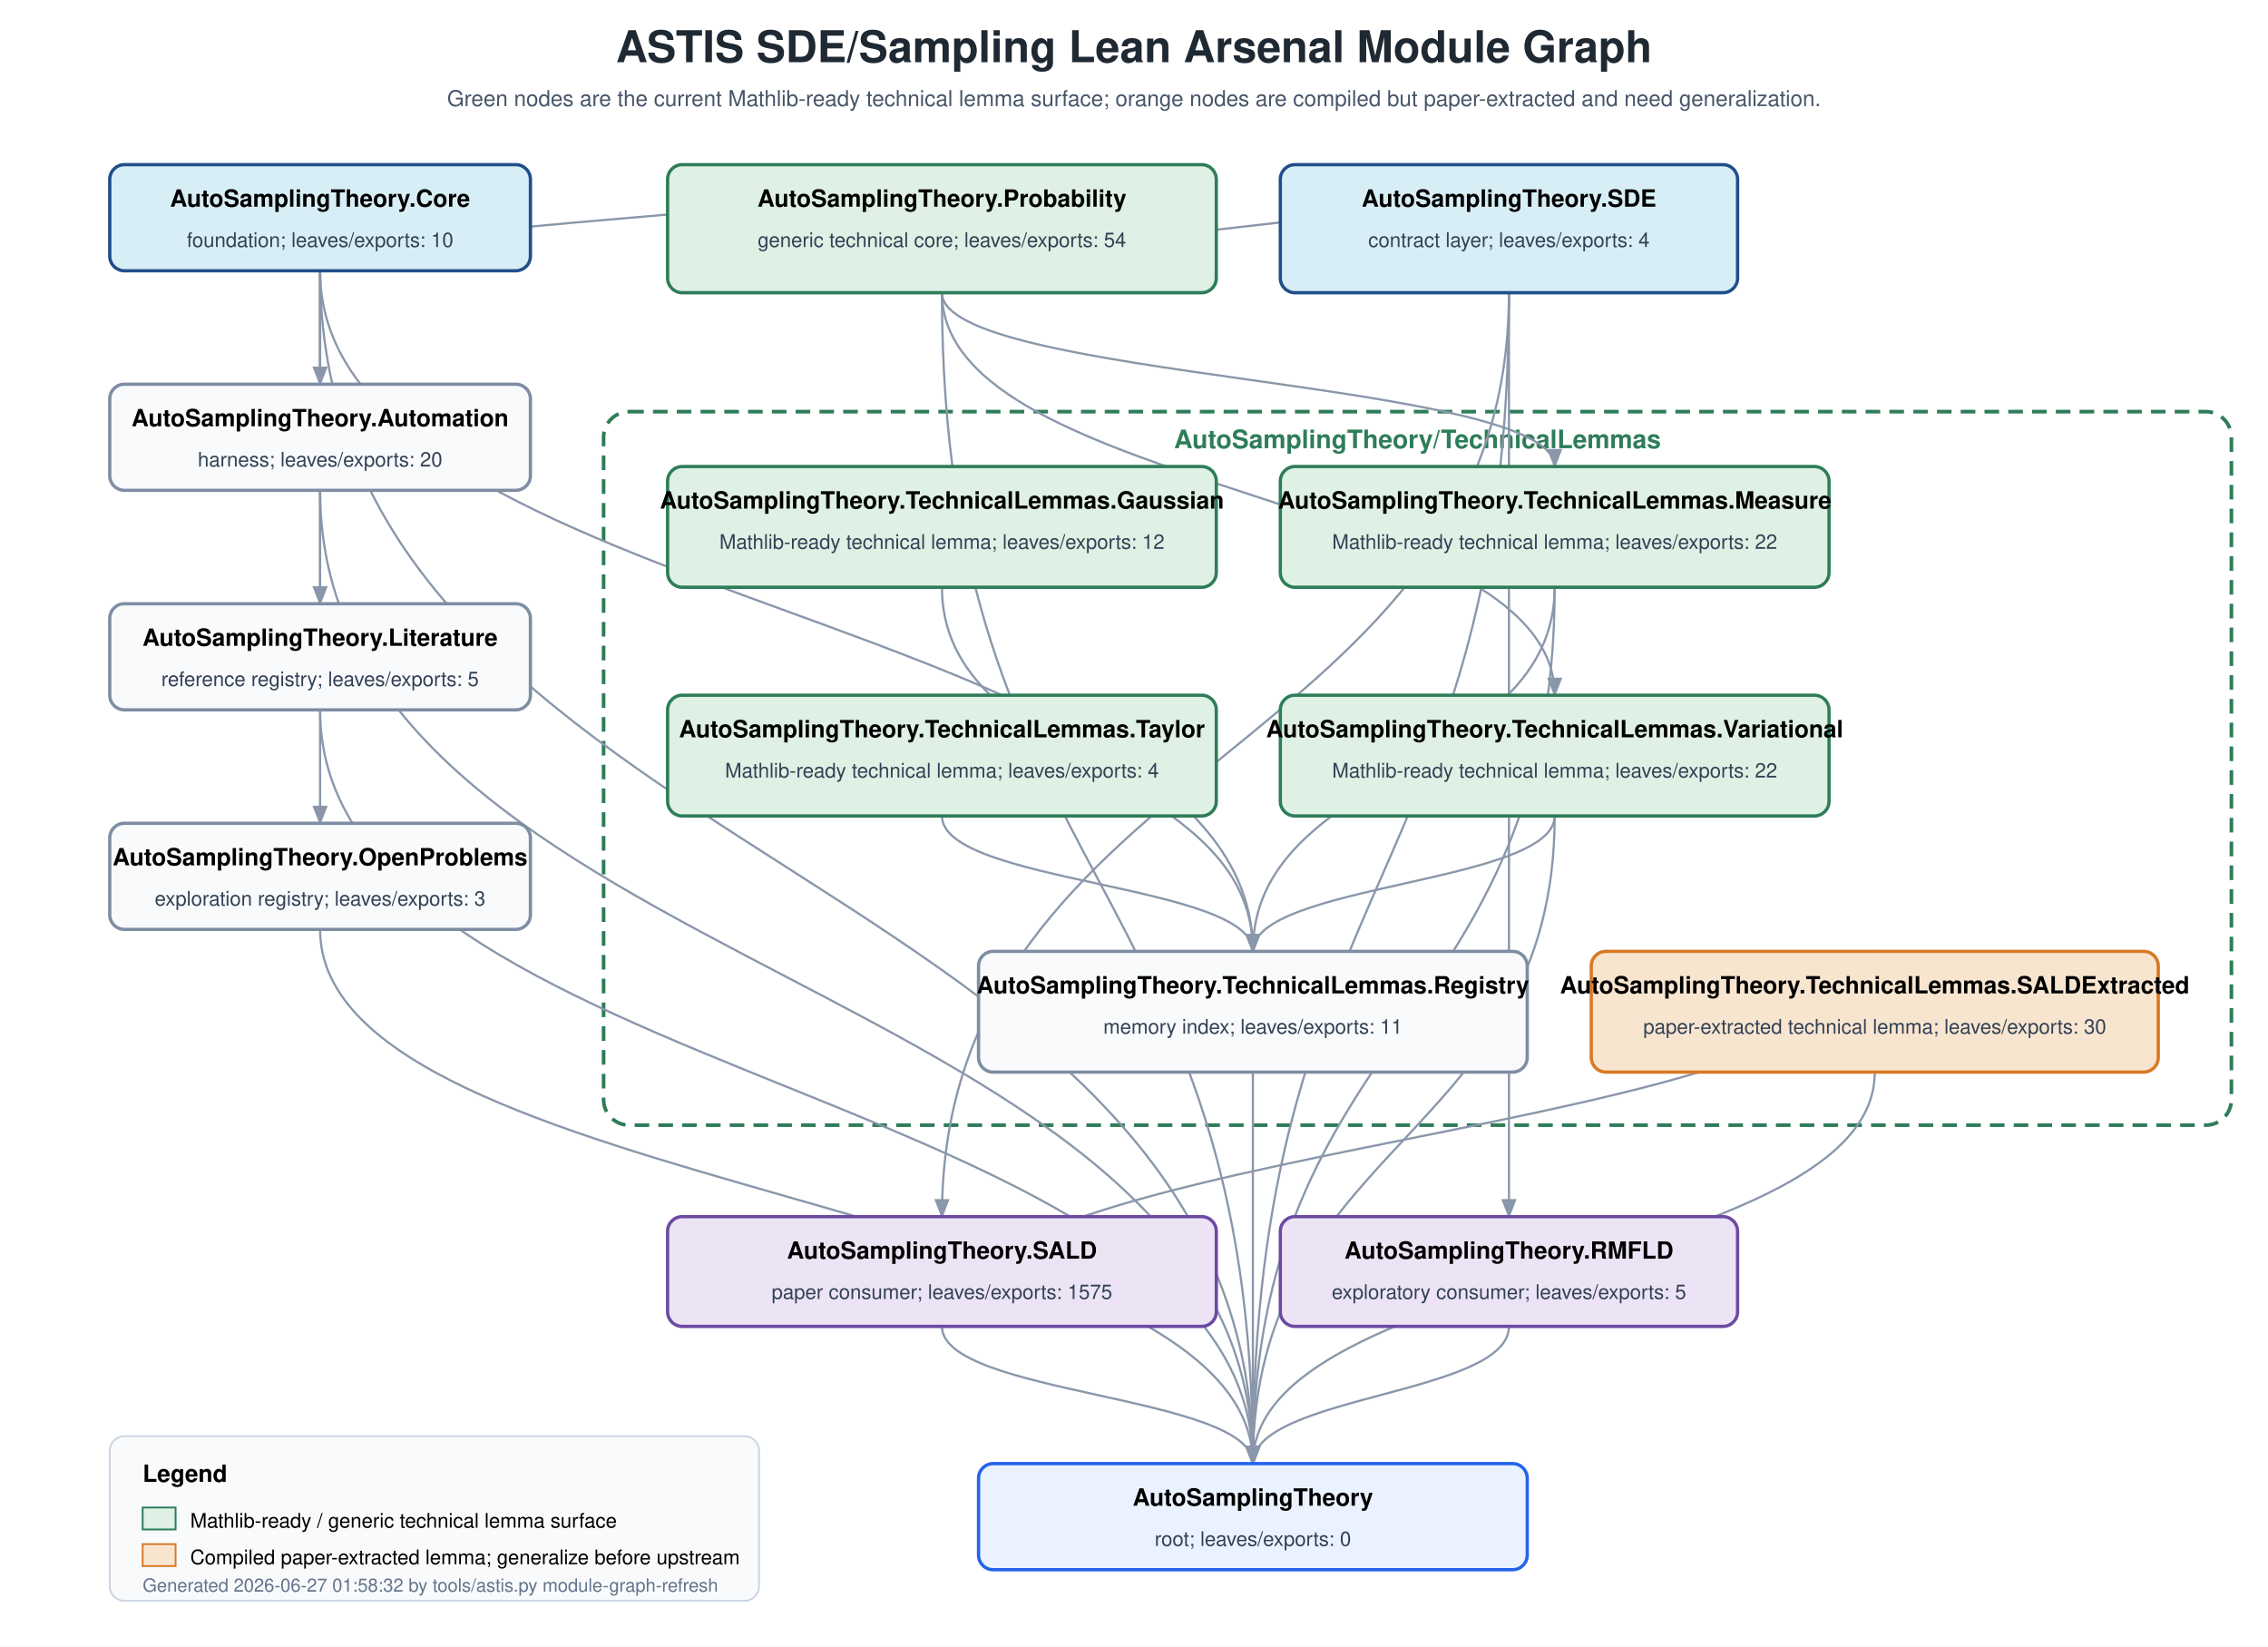
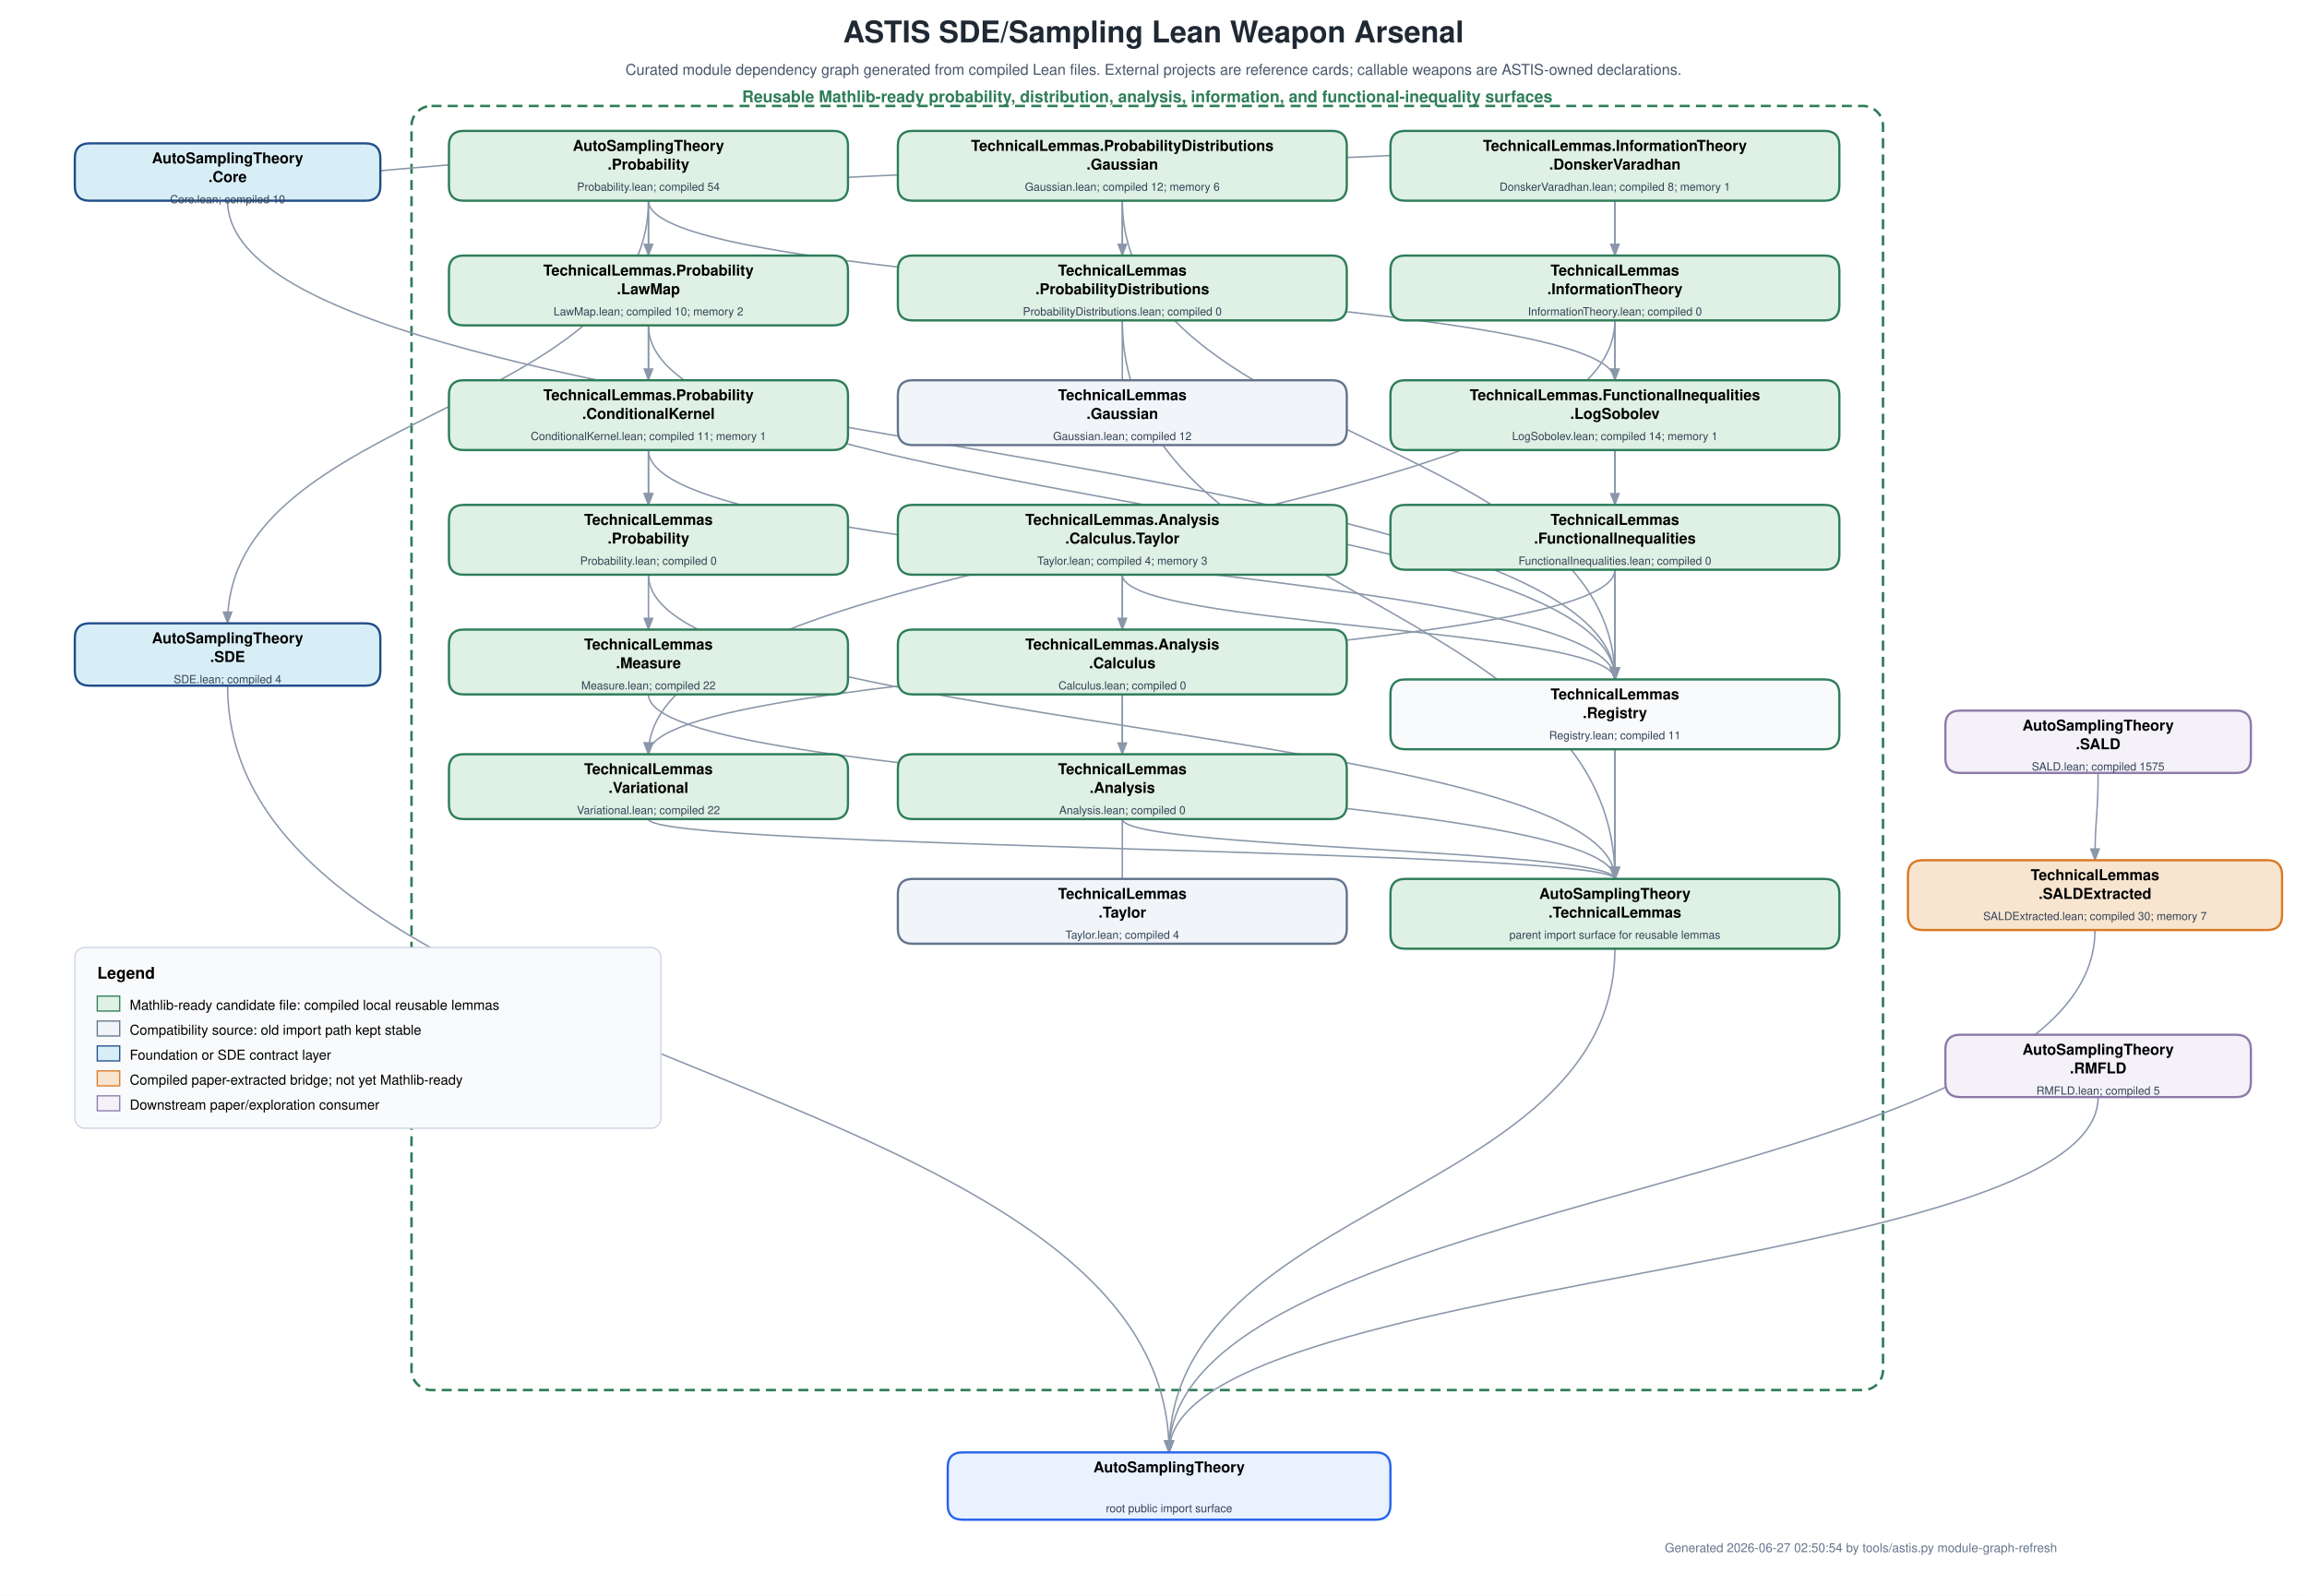
- <svg xmlns="http://www.w3.org/2000/svg" width="1240" height="900" viewBox="0 0 1240 900">
+ <svg xmlns="http://www.w3.org/2000/svg" width="1850" height="1280" viewBox="0 0 1850 1280">
  <defs>
    <marker id="arrow" markerWidth="9" markerHeight="7" refX="8" refY="3.5" orient="auto">
      <polygon points="0 0, 9 3.5, 0 7" fill="#8a97aa" />
    </marker>
  </defs>
-   <rect width="1240" height="900" fill="white" />
-   <text x="620" y="34" text-anchor="middle" font-family="Helvetica,Arial,sans-serif" font-size="24" font-weight="700" fill="#1f2933">ASTIS SDE/Sampling Lean Arsenal Module Graph</text>
-   <text x="620" y="58" text-anchor="middle" font-family="Helvetica,Arial,sans-serif" font-size="12" fill="#475569">Green nodes are the current Mathlib-ready technical lemma surface; orange nodes are compiled but paper-extracted and need generalization.</text>
-   <rect x="330" y="225" width="890" height="390" rx="14" ry="14" fill="none" stroke="#2e7d59" stroke-width="2" stroke-dasharray="8 5" />
-   <text x="775" y="245" text-anchor="middle" font-family="Helvetica,Arial,sans-serif" font-size="14" font-weight="700" fill="#2e7d59">AutoSamplingTheory/TechnicalLemmas</text>
+   <rect width="1850" height="1280" fill="white" />
+   <text x="925" y="34" text-anchor="middle" font-family="Helvetica,Arial,sans-serif" font-size="24" font-weight="700" fill="#1f2933">ASTIS SDE/Sampling Lean Weapon Arsenal</text>
+   <text x="925" y="60" text-anchor="middle" font-family="Helvetica,Arial,sans-serif" font-size="12" fill="#475569">Curated module dependency graph generated from compiled Lean files.  External projects are reference cards; callable weapons are ASTIS-owned declarations.</text>
+   <rect x="330" y="85" width="1180" height="1030" rx="16" ry="16" fill="none" stroke="#2e7d59" stroke-width="2" stroke-dasharray="8 5" />
+   <text x="920" y="82" text-anchor="middle" font-family="Helvetica,Arial,sans-serif" font-size="13" font-weight="700" fill="#2e7d59">Reusable Mathlib-ready probability, distribution, analysis, information, and functional-inequality surfaces</text>
  <g id="edges">
-     <path d="M 175.0 148.0 C 175.0 179.0, 175.0 179.0, 175.0 210.0" fill="none" stroke="#8a97aa" stroke-width="1.2" marker-end="url(#arrow)" />
-     <path d="M 175.0 148.0 C 175.0 239.0, 175.0 239.0, 175.0 330.0" fill="none" stroke="#8a97aa" stroke-width="1.2" marker-end="url(#arrow)" />
-     <path d="M 175.0 148.0 C 175.0 299.0, 175.0 299.0, 175.0 450.0" fill="none" stroke="#8a97aa" stroke-width="1.2" marker-end="url(#arrow)" />
-     <path d="M 175.0 148.0 C 175.0 119.0, 515.0 119.0, 515.0 90.0" fill="none" stroke="#8a97aa" stroke-width="1.2" marker-end="url(#arrow)" />
-     <path d="M 825.0 160.0 C 825.0 412.5, 825.0 412.5, 825.0 665.0" fill="none" stroke="#8a97aa" stroke-width="1.2" marker-end="url(#arrow)" />
-     <path d="M 825.0 160.0 C 825.0 412.5, 515.0 412.5, 515.0 665.0" fill="none" stroke="#8a97aa" stroke-width="1.2" marker-end="url(#arrow)" />
-     <path d="M 515.0 160.0 C 515.0 125.0, 825.0 125.0, 825.0 90.0" fill="none" stroke="#8a97aa" stroke-width="1.2" marker-end="url(#arrow)" />
-     <path d="M 515.0 160.0 C 515.0 207.5, 850.0 207.5, 850.0 255.0" fill="none" stroke="#8a97aa" stroke-width="1.2" marker-end="url(#arrow)" />
-     <path d="M 175.0 148.0 C 175.0 334.0, 685.0 334.0, 685.0 520.0" fill="none" stroke="#8a97aa" stroke-width="1.2" marker-end="url(#arrow)" />
-     <path d="M 515.0 321.0 C 515.0 420.5, 685.0 420.5, 685.0 520.0" fill="none" stroke="#8a97aa" stroke-width="1.2" marker-end="url(#arrow)" />
-     <path d="M 850.0 321.0 C 850.0 420.5, 685.0 420.5, 685.0 520.0" fill="none" stroke="#8a97aa" stroke-width="1.2" marker-end="url(#arrow)" />
-     <path d="M 515.0 446.0 C 515.0 483.0, 685.0 483.0, 685.0 520.0" fill="none" stroke="#8a97aa" stroke-width="1.2" marker-end="url(#arrow)" />
-     <path d="M 850.0 446.0 C 850.0 483.0, 685.0 483.0, 685.0 520.0" fill="none" stroke="#8a97aa" stroke-width="1.2" marker-end="url(#arrow)" />
-     <path d="M 515.0 725.0 C 515.0 622.5, 1025.0 622.5, 1025.0 520.0" fill="none" stroke="#8a97aa" stroke-width="1.2" marker-end="url(#arrow)" />
-     <path d="M 515.0 160.0 C 515.0 270.0, 850.0 270.0, 850.0 380.0" fill="none" stroke="#8a97aa" stroke-width="1.2" marker-end="url(#arrow)" />
-     <path d="M 175.0 268.0 C 175.0 534.0, 685.0 534.0, 685.0 800.0" fill="none" stroke="#8a97aa" stroke-width="1.2" marker-end="url(#arrow)" />
-     <path d="M 175.0 148.0 C 175.0 474.0, 685.0 474.0, 685.0 800.0" fill="none" stroke="#8a97aa" stroke-width="1.2" marker-end="url(#arrow)" />
-     <path d="M 175.0 388.0 C 175.0 594.0, 685.0 594.0, 685.0 800.0" fill="none" stroke="#8a97aa" stroke-width="1.2" marker-end="url(#arrow)" />
-     <path d="M 175.0 508.0 C 175.0 654.0, 685.0 654.0, 685.0 800.0" fill="none" stroke="#8a97aa" stroke-width="1.2" marker-end="url(#arrow)" />
-     <path d="M 515.0 160.0 C 515.0 480.0, 685.0 480.0, 685.0 800.0" fill="none" stroke="#8a97aa" stroke-width="1.2" marker-end="url(#arrow)" />
-     <path d="M 825.0 725.0 C 825.0 762.5, 685.0 762.5, 685.0 800.0" fill="none" stroke="#8a97aa" stroke-width="1.2" marker-end="url(#arrow)" />
-     <path d="M 515.0 725.0 C 515.0 762.5, 685.0 762.5, 685.0 800.0" fill="none" stroke="#8a97aa" stroke-width="1.2" marker-end="url(#arrow)" />
-     <path d="M 825.0 160.0 C 825.0 480.0, 685.0 480.0, 685.0 800.0" fill="none" stroke="#8a97aa" stroke-width="1.2" marker-end="url(#arrow)" />
-     <path d="M 850.0 321.0 C 850.0 560.5, 685.0 560.5, 685.0 800.0" fill="none" stroke="#8a97aa" stroke-width="1.2" marker-end="url(#arrow)" />
-     <path d="M 685.0 586.0 C 685.0 693.0, 685.0 693.0, 685.0 800.0" fill="none" stroke="#8a97aa" stroke-width="1.2" marker-end="url(#arrow)" />
-     <path d="M 1025.0 586.0 C 1025.0 693.0, 685.0 693.0, 685.0 800.0" fill="none" stroke="#8a97aa" stroke-width="1.2" marker-end="url(#arrow)" />
-     <path d="M 850.0 446.0 C 850.0 623.0, 685.0 623.0, 685.0 800.0" fill="none" stroke="#8a97aa" stroke-width="1.2" marker-end="url(#arrow)" />
+     <path d="M 182.5 161.0 C 182.5 133.0, 520.0 133.0, 520.0 105.0" fill="none" stroke="#8a97aa" stroke-width="1.2" marker-end="url(#arrow)" />
+     <path d="M 182.5 161.0 C 182.5 353.0, 1295.0 353.0, 1295.0 545.0" fill="none" stroke="#8a97aa" stroke-width="1.2" marker-end="url(#arrow)" />
+     <path d="M 520.0 161.0 C 520.0 330.5, 182.5 330.5, 182.5 500.0" fill="none" stroke="#8a97aa" stroke-width="1.2" marker-end="url(#arrow)" />
+     <path d="M 520.0 161.0 C 520.0 183.0, 520.0 183.0, 520.0 205.0" fill="none" stroke="#8a97aa" stroke-width="1.2" marker-end="url(#arrow)" />
+     <path d="M 520.0 161.0 C 520.0 233.0, 520.0 233.0, 520.0 305.0" fill="none" stroke="#8a97aa" stroke-width="1.2" marker-end="url(#arrow)" />
+     <path d="M 520.0 261.0 C 520.0 333.0, 520.0 333.0, 520.0 405.0" fill="none" stroke="#8a97aa" stroke-width="1.2" marker-end="url(#arrow)" />
+     <path d="M 520.0 361.0 C 520.0 383.0, 520.0 383.0, 520.0 405.0" fill="none" stroke="#8a97aa" stroke-width="1.2" marker-end="url(#arrow)" />
+     <path d="M 520.0 461.0 C 520.0 483.0, 520.0 483.0, 520.0 505.0" fill="none" stroke="#8a97aa" stroke-width="1.2" marker-end="url(#arrow)" />
+     <path d="M 900.0 357.0 C 900.0 231.0, 900.0 231.0, 900.0 105.0" fill="none" stroke="#8a97aa" stroke-width="1.2" marker-end="url(#arrow)" />
+     <path d="M 900.0 161.0 C 900.0 183.0, 900.0 183.0, 900.0 205.0" fill="none" stroke="#8a97aa" stroke-width="1.2" marker-end="url(#arrow)" />
+     <path d="M 900.0 161.0 C 900.0 353.0, 1295.0 353.0, 1295.0 545.0" fill="none" stroke="#8a97aa" stroke-width="1.2" marker-end="url(#arrow)" />
+     <path d="M 520.0 261.0 C 520.0 403.0, 1295.0 403.0, 1295.0 545.0" fill="none" stroke="#8a97aa" stroke-width="1.2" marker-end="url(#arrow)" />
+     <path d="M 520.0 361.0 C 520.0 453.0, 1295.0 453.0, 1295.0 545.0" fill="none" stroke="#8a97aa" stroke-width="1.2" marker-end="url(#arrow)" />
+     <path d="M 900.0 757.0 C 900.0 581.0, 900.0 581.0, 900.0 405.0" fill="none" stroke="#8a97aa" stroke-width="1.2" marker-end="url(#arrow)" />
+     <path d="M 900.0 461.0 C 900.0 483.0, 900.0 483.0, 900.0 505.0" fill="none" stroke="#8a97aa" stroke-width="1.2" marker-end="url(#arrow)" />
+     <path d="M 900.0 557.0 C 900.0 581.0, 900.0 581.0, 900.0 605.0" fill="none" stroke="#8a97aa" stroke-width="1.2" marker-end="url(#arrow)" />
+     <path d="M 900.0 461.0 C 900.0 503.0, 1295.0 503.0, 1295.0 545.0" fill="none" stroke="#8a97aa" stroke-width="1.2" marker-end="url(#arrow)" />
+     <path d="M 520.0 161.0 C 520.0 133.0, 1295.0 133.0, 1295.0 105.0" fill="none" stroke="#8a97aa" stroke-width="1.2" marker-end="url(#arrow)" />
+     <path d="M 1295.0 161.0 C 1295.0 183.0, 1295.0 183.0, 1295.0 205.0" fill="none" stroke="#8a97aa" stroke-width="1.2" marker-end="url(#arrow)" />
+     <path d="M 1295.0 161.0 C 1295.0 353.0, 1295.0 353.0, 1295.0 545.0" fill="none" stroke="#8a97aa" stroke-width="1.2" marker-end="url(#arrow)" />
+     <path d="M 520.0 161.0 C 520.0 233.0, 1295.0 233.0, 1295.0 305.0" fill="none" stroke="#8a97aa" stroke-width="1.2" marker-end="url(#arrow)" />
+     <path d="M 1295.0 361.0 C 1295.0 383.0, 1295.0 383.0, 1295.0 405.0" fill="none" stroke="#8a97aa" stroke-width="1.2" marker-end="url(#arrow)" />
+     <path d="M 1295.0 361.0 C 1295.0 453.0, 1295.0 453.0, 1295.0 545.0" fill="none" stroke="#8a97aa" stroke-width="1.2" marker-end="url(#arrow)" />
+     <path d="M 1295.0 257.0 C 1295.0 431.0, 520.0 431.0, 520.0 605.0" fill="none" stroke="#8a97aa" stroke-width="1.2" marker-end="url(#arrow)" />
+     <path d="M 1295.0 457.0 C 1295.0 531.0, 520.0 531.0, 520.0 605.0" fill="none" stroke="#8a97aa" stroke-width="1.2" marker-end="url(#arrow)" />
+     <path d="M 1295.0 601.0 C 1295.0 653.0, 1295.0 653.0, 1295.0 705.0" fill="none" stroke="#8a97aa" stroke-width="1.2" marker-end="url(#arrow)" />
+     <path d="M 900.0 257.0 C 900.0 481.0, 1295.0 481.0, 1295.0 705.0" fill="none" stroke="#8a97aa" stroke-width="1.2" marker-end="url(#arrow)" />
+     <path d="M 520.0 461.0 C 520.0 583.0, 1295.0 583.0, 1295.0 705.0" fill="none" stroke="#8a97aa" stroke-width="1.2" marker-end="url(#arrow)" />
+     <path d="M 520.0 557.0 C 520.0 631.0, 1295.0 631.0, 1295.0 705.0" fill="none" stroke="#8a97aa" stroke-width="1.2" marker-end="url(#arrow)" />
+     <path d="M 900.0 657.0 C 900.0 681.0, 1295.0 681.0, 1295.0 705.0" fill="none" stroke="#8a97aa" stroke-width="1.2" marker-end="url(#arrow)" />
+     <path d="M 1295.0 257.0 C 1295.0 481.0, 1295.0 481.0, 1295.0 705.0" fill="none" stroke="#8a97aa" stroke-width="1.2" marker-end="url(#arrow)" />
+     <path d="M 1295.0 457.0 C 1295.0 581.0, 1295.0 581.0, 1295.0 705.0" fill="none" stroke="#8a97aa" stroke-width="1.2" marker-end="url(#arrow)" />
+     <path d="M 520.0 657.0 C 520.0 681.0, 1295.0 681.0, 1295.0 705.0" fill="none" stroke="#8a97aa" stroke-width="1.2" marker-end="url(#arrow)" />
+     <path d="M 1682.5 620.0 C 1682.5 655.0, 1680.0 655.0, 1680.0 690.0" fill="none" stroke="#8a97aa" stroke-width="1.2" marker-end="url(#arrow)" />
+     <path d="M 1295.0 761.0 C 1295.0 963.0, 937.5 963.0, 937.5 1165.0" fill="none" stroke="#8a97aa" stroke-width="1.2" marker-end="url(#arrow)" />
+     <path d="M 182.5 550.0 C 182.5 857.5, 937.5 857.5, 937.5 1165.0" fill="none" stroke="#8a97aa" stroke-width="1.2" marker-end="url(#arrow)" />
+     <path d="M 1680.0 746.0 C 1680.0 955.5, 937.5 955.5, 937.5 1165.0" fill="none" stroke="#8a97aa" stroke-width="1.2" marker-end="url(#arrow)" />
+     <path d="M 1682.5 880.0 C 1682.5 1022.5, 937.5 1022.5, 937.5 1165.0" fill="none" stroke="#8a97aa" stroke-width="1.2" marker-end="url(#arrow)" />
  </g>
  <g id="nodes">
    <g id="AutoSamplingTheory.Core">
-       <rect x="60" y="90" width="230" height="58" rx="8" ry="8" fill="#d8eef6" stroke="#214e8a" stroke-width="1.8" />
-       <text x="175.0" y="113" text-anchor="middle" font-family="Helvetica,Arial,sans-serif" font-size="13" font-weight="700">AutoSamplingTheory.Core</text>
-       <text x="175.0" y="135" text-anchor="middle" font-family="Helvetica,Arial,sans-serif" font-size="11" fill="#334155">foundation; leaves/exports: 10</text>
-     </g>
-     <g id="AutoSamplingTheory.Automation">
-       <rect x="60" y="210" width="230" height="58" rx="8" ry="8" fill="#f8fafc" stroke="#7f8da3" stroke-width="1.8" />
-       <text x="175.0" y="233" text-anchor="middle" font-family="Helvetica,Arial,sans-serif" font-size="13" font-weight="700">AutoSamplingTheory.Automation</text>
-       <text x="175.0" y="255" text-anchor="middle" font-family="Helvetica,Arial,sans-serif" font-size="11" fill="#334155">harness; leaves/exports: 20</text>
-     </g>
-     <g id="AutoSamplingTheory.Literature">
-       <rect x="60" y="330" width="230" height="58" rx="8" ry="8" fill="#f8fafc" stroke="#7f8da3" stroke-width="1.8" />
-       <text x="175.0" y="353" text-anchor="middle" font-family="Helvetica,Arial,sans-serif" font-size="13" font-weight="700">AutoSamplingTheory.Literature</text>
-       <text x="175.0" y="375" text-anchor="middle" font-family="Helvetica,Arial,sans-serif" font-size="11" fill="#334155">reference registry; leaves/exports: 5</text>
-     </g>
-     <g id="AutoSamplingTheory.OpenProblems">
-       <rect x="60" y="450" width="230" height="58" rx="8" ry="8" fill="#f8fafc" stroke="#7f8da3" stroke-width="1.8" />
-       <text x="175.0" y="473" text-anchor="middle" font-family="Helvetica,Arial,sans-serif" font-size="13" font-weight="700">AutoSamplingTheory.OpenProblems</text>
-       <text x="175.0" y="495" text-anchor="middle" font-family="Helvetica,Arial,sans-serif" font-size="11" fill="#334155">exploration registry; leaves/exports: 3</text>
+       <path fill="#d8eef6" stroke="#214e8a" stroke-width="1.8" d="M72,115 L293,115 Q305,115 305,127 L305,149 Q305,161 293,161 L72,161 Q60,161 60,149 L60,127 Q60,115 72,115 Z" />
+       <text x="182.5" y="131" text-anchor="middle" font-family="Helvetica,Arial,sans-serif" font-size="12" font-weight="700">AutoSamplingTheory</text>
+       <text x="182.5" y="146" text-anchor="middle" font-family="Helvetica,Arial,sans-serif" font-size="12" font-weight="700">.Core</text>
+       <text x="182.5" y="163" text-anchor="middle" font-family="Helvetica,Arial,sans-serif" font-size="9" fill="#334155">Core.lean; compiled 10</text>
+     </g>
+     <g id="AutoSamplingTheory.SDE">
+       <path fill="#d8eef6" stroke="#214e8a" stroke-width="1.8" d="M72,500 L293,500 Q305,500 305,512 L305,538 Q305,550 293,550 L72,550 Q60,550 60,538 L60,512 Q60,500 72,500 Z" />
+       <text x="182.5" y="516" text-anchor="middle" font-family="Helvetica,Arial,sans-serif" font-size="12" font-weight="700">AutoSamplingTheory</text>
+       <text x="182.5" y="531" text-anchor="middle" font-family="Helvetica,Arial,sans-serif" font-size="12" font-weight="700">.SDE</text>
+       <text x="182.5" y="548" text-anchor="middle" font-family="Helvetica,Arial,sans-serif" font-size="9" fill="#334155">SDE.lean; compiled 4</text>
    </g>
    <g id="AutoSamplingTheory.Probability">
-       <rect x="365" y="90" width="300" height="70" rx="8" ry="8" fill="#dff0e4" stroke="#2e7d59" stroke-width="1.8" />
-       <text x="515.0" y="113" text-anchor="middle" font-family="Helvetica,Arial,sans-serif" font-size="13" font-weight="700">AutoSamplingTheory.Probability</text>
-       <text x="515.0" y="135" text-anchor="middle" font-family="Helvetica,Arial,sans-serif" font-size="11" fill="#334155">generic technical core; leaves/exports: 54</text>
-     </g>
-     <g id="AutoSamplingTheory.SDE">
-       <rect x="700" y="90" width="250" height="70" rx="8" ry="8" fill="#d8eef6" stroke="#214e8a" stroke-width="1.8" />
-       <text x="825.0" y="113" text-anchor="middle" font-family="Helvetica,Arial,sans-serif" font-size="13" font-weight="700">AutoSamplingTheory.SDE</text>
-       <text x="825.0" y="135" text-anchor="middle" font-family="Helvetica,Arial,sans-serif" font-size="11" fill="#334155">contract layer; leaves/exports: 4</text>
+       <path fill="#dff0e4" stroke="#2e7d59" stroke-width="1.8" d="M372,105 L668,105 Q680,105 680,117 L680,149 Q680,161 668,161 L372,161 Q360,161 360,149 L360,117 Q360,105 372,105 Z" />
+       <text x="520.0" y="121" text-anchor="middle" font-family="Helvetica,Arial,sans-serif" font-size="12" font-weight="700">AutoSamplingTheory</text>
+       <text x="520.0" y="136" text-anchor="middle" font-family="Helvetica,Arial,sans-serif" font-size="12" font-weight="700">.Probability</text>
+       <text x="520.0" y="153" text-anchor="middle" font-family="Helvetica,Arial,sans-serif" font-size="9" fill="#334155">Probability.lean; compiled 54</text>
+     </g>
+     <g id="AutoSamplingTheory.TechnicalLemmas.Probability.LawMap">
+       <path fill="#dff0e4" stroke="#2e7d59" stroke-width="1.8" d="M372,205 L668,205 Q680,205 680,217 L680,249 Q680,261 668,261 L372,261 Q360,261 360,249 L360,217 Q360,205 372,205 Z" />
+       <text x="520.0" y="221" text-anchor="middle" font-family="Helvetica,Arial,sans-serif" font-size="12" font-weight="700">TechnicalLemmas.Probability</text>
+       <text x="520.0" y="236" text-anchor="middle" font-family="Helvetica,Arial,sans-serif" font-size="12" font-weight="700">.LawMap</text>
+       <text x="520.0" y="253" text-anchor="middle" font-family="Helvetica,Arial,sans-serif" font-size="9" fill="#334155">LawMap.lean; compiled 10; memory 2</text>
+     </g>
+     <g id="AutoSamplingTheory.TechnicalLemmas.Probability.ConditionalKernel">
+       <path fill="#dff0e4" stroke="#2e7d59" stroke-width="1.8" d="M372,305 L668,305 Q680,305 680,317 L680,349 Q680,361 668,361 L372,361 Q360,361 360,349 L360,317 Q360,305 372,305 Z" />
+       <text x="520.0" y="321" text-anchor="middle" font-family="Helvetica,Arial,sans-serif" font-size="12" font-weight="700">TechnicalLemmas.Probability</text>
+       <text x="520.0" y="336" text-anchor="middle" font-family="Helvetica,Arial,sans-serif" font-size="12" font-weight="700">.ConditionalKernel</text>
+       <text x="520.0" y="353" text-anchor="middle" font-family="Helvetica,Arial,sans-serif" font-size="9" fill="#334155">ConditionalKernel.lean; compiled 11; memory 1</text>
+     </g>
+     <g id="AutoSamplingTheory.TechnicalLemmas.Probability">
+       <path fill="#dff0e4" stroke="#2e7d59" stroke-width="1.8" d="M372,405 L668,405 Q680,405 680,417 L680,449 Q680,461 668,461 L372,461 Q360,461 360,449 L360,417 Q360,405 372,405 Z" />
+       <text x="520.0" y="421" text-anchor="middle" font-family="Helvetica,Arial,sans-serif" font-size="12" font-weight="700">TechnicalLemmas</text>
+       <text x="520.0" y="436" text-anchor="middle" font-family="Helvetica,Arial,sans-serif" font-size="12" font-weight="700">.Probability</text>
+       <text x="520.0" y="453" text-anchor="middle" font-family="Helvetica,Arial,sans-serif" font-size="9" fill="#334155">Probability.lean; compiled 0</text>
+     </g>
+     <g id="AutoSamplingTheory.TechnicalLemmas.Measure">
+       <path fill="#dff0e4" stroke="#2e7d59" stroke-width="1.8" d="M372,505 L668,505 Q680,505 680,517 L680,545 Q680,557 668,557 L372,557 Q360,557 360,545 L360,517 Q360,505 372,505 Z" />
+       <text x="520.0" y="521" text-anchor="middle" font-family="Helvetica,Arial,sans-serif" font-size="12" font-weight="700">TechnicalLemmas</text>
+       <text x="520.0" y="536" text-anchor="middle" font-family="Helvetica,Arial,sans-serif" font-size="12" font-weight="700">.Measure</text>
+       <text x="520.0" y="553" text-anchor="middle" font-family="Helvetica,Arial,sans-serif" font-size="9" fill="#334155">Measure.lean; compiled 22</text>
+     </g>
+     <g id="AutoSamplingTheory.TechnicalLemmas.Variational">
+       <path fill="#dff0e4" stroke="#2e7d59" stroke-width="1.8" d="M372,605 L668,605 Q680,605 680,617 L680,645 Q680,657 668,657 L372,657 Q360,657 360,645 L360,617 Q360,605 372,605 Z" />
+       <text x="520.0" y="621" text-anchor="middle" font-family="Helvetica,Arial,sans-serif" font-size="12" font-weight="700">TechnicalLemmas</text>
+       <text x="520.0" y="636" text-anchor="middle" font-family="Helvetica,Arial,sans-serif" font-size="12" font-weight="700">.Variational</text>
+       <text x="520.0" y="653" text-anchor="middle" font-family="Helvetica,Arial,sans-serif" font-size="9" fill="#334155">Variational.lean; compiled 22</text>
+     </g>
+     <g id="AutoSamplingTheory.TechnicalLemmas.ProbabilityDistributions.Gaussian">
+       <path fill="#dff0e4" stroke="#2e7d59" stroke-width="1.8" d="M732,105 L1068,105 Q1080,105 1080,117 L1080,149 Q1080,161 1068,161 L732,161 Q720,161 720,149 L720,117 Q720,105 732,105 Z" />
+       <text x="900.0" y="121" text-anchor="middle" font-family="Helvetica,Arial,sans-serif" font-size="12" font-weight="700">TechnicalLemmas.ProbabilityDistributions</text>
+       <text x="900.0" y="136" text-anchor="middle" font-family="Helvetica,Arial,sans-serif" font-size="12" font-weight="700">.Gaussian</text>
+       <text x="900.0" y="153" text-anchor="middle" font-family="Helvetica,Arial,sans-serif" font-size="9" fill="#334155">Gaussian.lean; compiled 12; memory 6</text>
+     </g>
+     <g id="AutoSamplingTheory.TechnicalLemmas.ProbabilityDistributions">
+       <path fill="#dff0e4" stroke="#2e7d59" stroke-width="1.8" d="M732,205 L1068,205 Q1080,205 1080,217 L1080,245 Q1080,257 1068,257 L732,257 Q720,257 720,245 L720,217 Q720,205 732,205 Z" />
+       <text x="900.0" y="221" text-anchor="middle" font-family="Helvetica,Arial,sans-serif" font-size="12" font-weight="700">TechnicalLemmas</text>
+       <text x="900.0" y="236" text-anchor="middle" font-family="Helvetica,Arial,sans-serif" font-size="12" font-weight="700">.ProbabilityDistributions</text>
+       <text x="900.0" y="253" text-anchor="middle" font-family="Helvetica,Arial,sans-serif" font-size="9" fill="#334155">ProbabilityDistributions.lean; compiled 0</text>
    </g>
    <g id="AutoSamplingTheory.TechnicalLemmas.Gaussian">
-       <rect x="365" y="255" width="300" height="66" rx="8" ry="8" fill="#dff0e4" stroke="#2e7d59" stroke-width="1.8" />
-       <text x="515.0" y="278" text-anchor="middle" font-family="Helvetica,Arial,sans-serif" font-size="13" font-weight="700">AutoSamplingTheory.TechnicalLemmas.Gaussian</text>
-       <text x="515.0" y="300" text-anchor="middle" font-family="Helvetica,Arial,sans-serif" font-size="11" fill="#334155">Mathlib-ready technical lemma; leaves/exports: 12</text>
-     </g>
-     <g id="AutoSamplingTheory.TechnicalLemmas.Measure">
-       <rect x="700" y="255" width="300" height="66" rx="8" ry="8" fill="#dff0e4" stroke="#2e7d59" stroke-width="1.8" />
-       <text x="850.0" y="278" text-anchor="middle" font-family="Helvetica,Arial,sans-serif" font-size="13" font-weight="700">AutoSamplingTheory.TechnicalLemmas.Measure</text>
-       <text x="850.0" y="300" text-anchor="middle" font-family="Helvetica,Arial,sans-serif" font-size="11" fill="#334155">Mathlib-ready technical lemma; leaves/exports: 22</text>
+       <path fill="#f1f5f9" stroke="#64748b" stroke-width="1.8" d="M732,305 L1068,305 Q1080,305 1080,317 L1080,345 Q1080,357 1068,357 L732,357 Q720,357 720,345 L720,317 Q720,305 732,305 Z" />
+       <text x="900.0" y="321" text-anchor="middle" font-family="Helvetica,Arial,sans-serif" font-size="12" font-weight="700">TechnicalLemmas</text>
+       <text x="900.0" y="336" text-anchor="middle" font-family="Helvetica,Arial,sans-serif" font-size="12" font-weight="700">.Gaussian</text>
+       <text x="900.0" y="353" text-anchor="middle" font-family="Helvetica,Arial,sans-serif" font-size="9" fill="#334155">Gaussian.lean; compiled 12</text>
+     </g>
+     <g id="AutoSamplingTheory.TechnicalLemmas.Analysis.Calculus.Taylor">
+       <path fill="#dff0e4" stroke="#2e7d59" stroke-width="1.8" d="M732,405 L1068,405 Q1080,405 1080,417 L1080,449 Q1080,461 1068,461 L732,461 Q720,461 720,449 L720,417 Q720,405 732,405 Z" />
+       <text x="900.0" y="421" text-anchor="middle" font-family="Helvetica,Arial,sans-serif" font-size="12" font-weight="700">TechnicalLemmas.Analysis</text>
+       <text x="900.0" y="436" text-anchor="middle" font-family="Helvetica,Arial,sans-serif" font-size="12" font-weight="700">.Calculus.Taylor</text>
+       <text x="900.0" y="453" text-anchor="middle" font-family="Helvetica,Arial,sans-serif" font-size="9" fill="#334155">Taylor.lean; compiled 4; memory 3</text>
+     </g>
+     <g id="AutoSamplingTheory.TechnicalLemmas.Analysis.Calculus">
+       <path fill="#dff0e4" stroke="#2e7d59" stroke-width="1.8" d="M732,505 L1068,505 Q1080,505 1080,517 L1080,545 Q1080,557 1068,557 L732,557 Q720,557 720,545 L720,517 Q720,505 732,505 Z" />
+       <text x="900.0" y="521" text-anchor="middle" font-family="Helvetica,Arial,sans-serif" font-size="12" font-weight="700">TechnicalLemmas.Analysis</text>
+       <text x="900.0" y="536" text-anchor="middle" font-family="Helvetica,Arial,sans-serif" font-size="12" font-weight="700">.Calculus</text>
+       <text x="900.0" y="553" text-anchor="middle" font-family="Helvetica,Arial,sans-serif" font-size="9" fill="#334155">Calculus.lean; compiled 0</text>
+     </g>
+     <g id="AutoSamplingTheory.TechnicalLemmas.Analysis">
+       <path fill="#dff0e4" stroke="#2e7d59" stroke-width="1.8" d="M732,605 L1068,605 Q1080,605 1080,617 L1080,645 Q1080,657 1068,657 L732,657 Q720,657 720,645 L720,617 Q720,605 732,605 Z" />
+       <text x="900.0" y="621" text-anchor="middle" font-family="Helvetica,Arial,sans-serif" font-size="12" font-weight="700">TechnicalLemmas</text>
+       <text x="900.0" y="636" text-anchor="middle" font-family="Helvetica,Arial,sans-serif" font-size="12" font-weight="700">.Analysis</text>
+       <text x="900.0" y="653" text-anchor="middle" font-family="Helvetica,Arial,sans-serif" font-size="9" fill="#334155">Analysis.lean; compiled 0</text>
    </g>
    <g id="AutoSamplingTheory.TechnicalLemmas.Taylor">
-       <rect x="365" y="380" width="300" height="66" rx="8" ry="8" fill="#dff0e4" stroke="#2e7d59" stroke-width="1.8" />
-       <text x="515.0" y="403" text-anchor="middle" font-family="Helvetica,Arial,sans-serif" font-size="13" font-weight="700">AutoSamplingTheory.TechnicalLemmas.Taylor</text>
-       <text x="515.0" y="425" text-anchor="middle" font-family="Helvetica,Arial,sans-serif" font-size="11" fill="#334155">Mathlib-ready technical lemma; leaves/exports: 4</text>
-     </g>
-     <g id="AutoSamplingTheory.TechnicalLemmas.Variational">
-       <rect x="700" y="380" width="300" height="66" rx="8" ry="8" fill="#dff0e4" stroke="#2e7d59" stroke-width="1.8" />
-       <text x="850.0" y="403" text-anchor="middle" font-family="Helvetica,Arial,sans-serif" font-size="13" font-weight="700">AutoSamplingTheory.TechnicalLemmas.Variational</text>
-       <text x="850.0" y="425" text-anchor="middle" font-family="Helvetica,Arial,sans-serif" font-size="11" fill="#334155">Mathlib-ready technical lemma; leaves/exports: 22</text>
+       <path fill="#f1f5f9" stroke="#64748b" stroke-width="1.8" d="M732,705 L1068,705 Q1080,705 1080,717 L1080,745 Q1080,757 1068,757 L732,757 Q720,757 720,745 L720,717 Q720,705 732,705 Z" />
+       <text x="900.0" y="721" text-anchor="middle" font-family="Helvetica,Arial,sans-serif" font-size="12" font-weight="700">TechnicalLemmas</text>
+       <text x="900.0" y="736" text-anchor="middle" font-family="Helvetica,Arial,sans-serif" font-size="12" font-weight="700">.Taylor</text>
+       <text x="900.0" y="753" text-anchor="middle" font-family="Helvetica,Arial,sans-serif" font-size="9" fill="#334155">Taylor.lean; compiled 4</text>
+     </g>
+     <g id="AutoSamplingTheory.TechnicalLemmas.InformationTheory.DonskerVaradhan">
+       <path fill="#dff0e4" stroke="#2e7d59" stroke-width="1.8" d="M1127,105 L1463,105 Q1475,105 1475,117 L1475,149 Q1475,161 1463,161 L1127,161 Q1115,161 1115,149 L1115,117 Q1115,105 1127,105 Z" />
+       <text x="1295.0" y="121" text-anchor="middle" font-family="Helvetica,Arial,sans-serif" font-size="12" font-weight="700">TechnicalLemmas.InformationTheory</text>
+       <text x="1295.0" y="136" text-anchor="middle" font-family="Helvetica,Arial,sans-serif" font-size="12" font-weight="700">.DonskerVaradhan</text>
+       <text x="1295.0" y="153" text-anchor="middle" font-family="Helvetica,Arial,sans-serif" font-size="9" fill="#334155">DonskerVaradhan.lean; compiled 8; memory 1</text>
+     </g>
+     <g id="AutoSamplingTheory.TechnicalLemmas.InformationTheory">
+       <path fill="#dff0e4" stroke="#2e7d59" stroke-width="1.8" d="M1127,205 L1463,205 Q1475,205 1475,217 L1475,245 Q1475,257 1463,257 L1127,257 Q1115,257 1115,245 L1115,217 Q1115,205 1127,205 Z" />
+       <text x="1295.0" y="221" text-anchor="middle" font-family="Helvetica,Arial,sans-serif" font-size="12" font-weight="700">TechnicalLemmas</text>
+       <text x="1295.0" y="236" text-anchor="middle" font-family="Helvetica,Arial,sans-serif" font-size="12" font-weight="700">.InformationTheory</text>
+       <text x="1295.0" y="253" text-anchor="middle" font-family="Helvetica,Arial,sans-serif" font-size="9" fill="#334155">InformationTheory.lean; compiled 0</text>
+     </g>
+     <g id="AutoSamplingTheory.TechnicalLemmas.FunctionalInequalities.LogSobolev">
+       <path fill="#dff0e4" stroke="#2e7d59" stroke-width="1.8" d="M1127,305 L1463,305 Q1475,305 1475,317 L1475,349 Q1475,361 1463,361 L1127,361 Q1115,361 1115,349 L1115,317 Q1115,305 1127,305 Z" />
+       <text x="1295.0" y="321" text-anchor="middle" font-family="Helvetica,Arial,sans-serif" font-size="12" font-weight="700">TechnicalLemmas.FunctionalInequalities</text>
+       <text x="1295.0" y="336" text-anchor="middle" font-family="Helvetica,Arial,sans-serif" font-size="12" font-weight="700">.LogSobolev</text>
+       <text x="1295.0" y="353" text-anchor="middle" font-family="Helvetica,Arial,sans-serif" font-size="9" fill="#334155">LogSobolev.lean; compiled 14; memory 1</text>
+     </g>
+     <g id="AutoSamplingTheory.TechnicalLemmas.FunctionalInequalities">
+       <path fill="#dff0e4" stroke="#2e7d59" stroke-width="1.8" d="M1127,405 L1463,405 Q1475,405 1475,417 L1475,445 Q1475,457 1463,457 L1127,457 Q1115,457 1115,445 L1115,417 Q1115,405 1127,405 Z" />
+       <text x="1295.0" y="421" text-anchor="middle" font-family="Helvetica,Arial,sans-serif" font-size="12" font-weight="700">TechnicalLemmas</text>
+       <text x="1295.0" y="436" text-anchor="middle" font-family="Helvetica,Arial,sans-serif" font-size="12" font-weight="700">.FunctionalInequalities</text>
+       <text x="1295.0" y="453" text-anchor="middle" font-family="Helvetica,Arial,sans-serif" font-size="9" fill="#334155">FunctionalInequalities.lean; compiled 0</text>
    </g>
    <g id="AutoSamplingTheory.TechnicalLemmas.Registry">
-       <rect x="535" y="520" width="300" height="66" rx="8" ry="8" fill="#f8fafc" stroke="#7f8da3" stroke-width="1.8" />
-       <text x="685.0" y="543" text-anchor="middle" font-family="Helvetica,Arial,sans-serif" font-size="13" font-weight="700">AutoSamplingTheory.TechnicalLemmas.Registry</text>
-       <text x="685.0" y="565" text-anchor="middle" font-family="Helvetica,Arial,sans-serif" font-size="11" fill="#334155">memory index; leaves/exports: 11</text>
+       <path fill="#f8fafc" stroke="#2e7d59" stroke-width="1.8" d="M1127,545 L1463,545 Q1475,545 1475,557 L1475,589 Q1475,601 1463,601 L1127,601 Q1115,601 1115,589 L1115,557 Q1115,545 1127,545 Z" />
+       <text x="1295.0" y="561" text-anchor="middle" font-family="Helvetica,Arial,sans-serif" font-size="12" font-weight="700">TechnicalLemmas</text>
+       <text x="1295.0" y="576" text-anchor="middle" font-family="Helvetica,Arial,sans-serif" font-size="12" font-weight="700">.Registry</text>
+       <text x="1295.0" y="593" text-anchor="middle" font-family="Helvetica,Arial,sans-serif" font-size="9" fill="#334155">Registry.lean; compiled 11</text>
+     </g>
+     <g id="AutoSamplingTheory.TechnicalLemmas">
+       <path fill="#dff0e4" stroke="#2e7d59" stroke-width="1.8" d="M1127,705 L1463,705 Q1475,705 1475,717 L1475,749 Q1475,761 1463,761 L1127,761 Q1115,761 1115,749 L1115,717 Q1115,705 1127,705 Z" />
+       <text x="1295.0" y="721" text-anchor="middle" font-family="Helvetica,Arial,sans-serif" font-size="12" font-weight="700">AutoSamplingTheory</text>
+       <text x="1295.0" y="736" text-anchor="middle" font-family="Helvetica,Arial,sans-serif" font-size="12" font-weight="700">.TechnicalLemmas</text>
+       <text x="1295.0" y="753" text-anchor="middle" font-family="Helvetica,Arial,sans-serif" font-size="9" fill="#334155">parent import surface for reusable lemmas</text>
    </g>
    <g id="AutoSamplingTheory.TechnicalLemmas.SALDExtracted">
-       <rect x="870" y="520" width="310" height="66" rx="8" ry="8" fill="#f8e5d0" stroke="#d97924" stroke-width="1.8" />
-       <text x="1025.0" y="543" text-anchor="middle" font-family="Helvetica,Arial,sans-serif" font-size="13" font-weight="700">AutoSamplingTheory.TechnicalLemmas.SALDExtracted</text>
-       <text x="1025.0" y="565" text-anchor="middle" font-family="Helvetica,Arial,sans-serif" font-size="11" fill="#334155">paper-extracted technical lemma; leaves/exports: 30</text>
+       <path fill="#f8e5d0" stroke="#d97924" stroke-width="1.8" d="M1542,690 L1818,690 Q1830,690 1830,702 L1830,734 Q1830,746 1818,746 L1542,746 Q1530,746 1530,734 L1530,702 Q1530,690 1542,690 Z" />
+       <text x="1680.0" y="706" text-anchor="middle" font-family="Helvetica,Arial,sans-serif" font-size="12" font-weight="700">TechnicalLemmas</text>
+       <text x="1680.0" y="721" text-anchor="middle" font-family="Helvetica,Arial,sans-serif" font-size="12" font-weight="700">.SALDExtracted</text>
+       <text x="1680.0" y="738" text-anchor="middle" font-family="Helvetica,Arial,sans-serif" font-size="9" fill="#334155">SALDExtracted.lean; compiled 30; memory 7</text>
+     </g>
+     <g id="AutoSamplingTheory.SALD">
+       <path fill="#f4f1f8" stroke="#8d7aa8" stroke-width="1.8" d="M1572,570 L1793,570 Q1805,570 1805,582 L1805,608 Q1805,620 1793,620 L1572,620 Q1560,620 1560,608 L1560,582 Q1560,570 1572,570 Z" />
+       <text x="1682.5" y="586" text-anchor="middle" font-family="Helvetica,Arial,sans-serif" font-size="12" font-weight="700">AutoSamplingTheory</text>
+       <text x="1682.5" y="601" text-anchor="middle" font-family="Helvetica,Arial,sans-serif" font-size="12" font-weight="700">.SALD</text>
+       <text x="1682.5" y="618" text-anchor="middle" font-family="Helvetica,Arial,sans-serif" font-size="9" fill="#334155">SALD.lean; compiled 1575</text>
    </g>
    <g id="AutoSamplingTheory.RMFLD">
-       <rect x="700" y="665" width="250" height="60" rx="8" ry="8" fill="#ece4f5" stroke="#6d4aa2" stroke-width="1.8" />
-       <text x="825.0" y="688" text-anchor="middle" font-family="Helvetica,Arial,sans-serif" font-size="13" font-weight="700">AutoSamplingTheory.RMFLD</text>
-       <text x="825.0" y="710" text-anchor="middle" font-family="Helvetica,Arial,sans-serif" font-size="11" fill="#334155">exploratory consumer; leaves/exports: 5</text>
-     </g>
-     <g id="AutoSamplingTheory.SALD">
-       <rect x="365" y="665" width="300" height="60" rx="8" ry="8" fill="#ece4f5" stroke="#6d4aa2" stroke-width="1.8" />
-       <text x="515.0" y="688" text-anchor="middle" font-family="Helvetica,Arial,sans-serif" font-size="13" font-weight="700">AutoSamplingTheory.SALD</text>
-       <text x="515.0" y="710" text-anchor="middle" font-family="Helvetica,Arial,sans-serif" font-size="11" fill="#334155">paper consumer; leaves/exports: 1575</text>
+       <path fill="#f4f1f8" stroke="#8d7aa8" stroke-width="1.8" d="M1572,830 L1793,830 Q1805,830 1805,842 L1805,868 Q1805,880 1793,880 L1572,880 Q1560,880 1560,868 L1560,842 Q1560,830 1572,830 Z" />
+       <text x="1682.5" y="846" text-anchor="middle" font-family="Helvetica,Arial,sans-serif" font-size="12" font-weight="700">AutoSamplingTheory</text>
+       <text x="1682.5" y="861" text-anchor="middle" font-family="Helvetica,Arial,sans-serif" font-size="12" font-weight="700">.RMFLD</text>
+       <text x="1682.5" y="878" text-anchor="middle" font-family="Helvetica,Arial,sans-serif" font-size="9" fill="#334155">RMFLD.lean; compiled 5</text>
    </g>
    <g id="AutoSamplingTheory">
-       <rect x="535" y="800" width="300" height="58" rx="8" ry="8" fill="#eaf2ff" stroke="#2563eb" stroke-width="1.8" />
-       <text x="685.0" y="823" text-anchor="middle" font-family="Helvetica,Arial,sans-serif" font-size="13" font-weight="700">AutoSamplingTheory</text>
-       <text x="685.0" y="845" text-anchor="middle" font-family="Helvetica,Arial,sans-serif" font-size="11" fill="#334155">root; leaves/exports: 0</text>
+       <path fill="#eaf2ff" stroke="#2563eb" stroke-width="1.8" d="M772,1165 L1103,1165 Q1115,1165 1115,1177 L1115,1207 Q1115,1219 1103,1219 L772,1219 Q760,1219 760,1207 L760,1177 Q760,1165 772,1165 Z" />
+       <text x="937.5" y="1181" text-anchor="middle" font-family="Helvetica,Arial,sans-serif" font-size="12" font-weight="700">AutoSamplingTheory</text>
+       <text x="937.5" y="1213" text-anchor="middle" font-family="Helvetica,Arial,sans-serif" font-size="9" fill="#334155">root public import surface</text>
    </g>
  </g>
  <g id="legend">
-     <rect x="60" y="785" width="355" height="90" rx="8" fill="#f8fafc" stroke="#cbd5e1" />
-     <text x="78" y="810" font-family="Helvetica,Arial,sans-serif" font-size="13" font-weight="700">Legend</text>
-     <rect x="78" y="824" width="18" height="12" fill="#dff0e4" stroke="#2e7d59" />
-     <text x="104" y="835" font-family="Helvetica,Arial,sans-serif" font-size="11">Mathlib-ready / generic technical lemma surface</text>
-     <rect x="78" y="844" width="18" height="12" fill="#f8e5d0" stroke="#d97924" />
-     <text x="104" y="855" font-family="Helvetica,Arial,sans-serif" font-size="11">Compiled paper-extracted lemma; generalize before upstream</text>
-     <text x="78" y="870" font-family="Helvetica,Arial,sans-serif" font-size="10" fill="#64748b">Generated 2026-06-27 01:58:32 by tools/astis.py module-graph-refresh</text>
+     <rect x="60" y="760" width="470" height="145" rx="8" fill="#f8fafc" stroke="#cbd5e1" />
+     <text x="78" y="785" font-family="Helvetica,Arial,sans-serif" font-size="13" font-weight="700">Legend</text>
+     <rect x="78" y="799" width="18" height="12" fill="#dff0e4" stroke="#2e7d59" />
+     <text x="104" y="810" font-family="Helvetica,Arial,sans-serif" font-size="11">Mathlib-ready candidate file: compiled local reusable lemmas</text>
+     <rect x="78" y="819" width="18" height="12" fill="#f1f5f9" stroke="#64748b" />
+     <text x="104" y="830" font-family="Helvetica,Arial,sans-serif" font-size="11">Compatibility source: old import path kept stable</text>
+     <rect x="78" y="839" width="18" height="12" fill="#d8eef6" stroke="#214e8a" />
+     <text x="104" y="850" font-family="Helvetica,Arial,sans-serif" font-size="11">Foundation or SDE contract layer</text>
+     <rect x="78" y="859" width="18" height="12" fill="#f8e5d0" stroke="#d97924" />
+     <text x="104" y="870" font-family="Helvetica,Arial,sans-serif" font-size="11">Compiled paper-extracted bridge; not yet Mathlib-ready</text>
+     <rect x="78" y="879" width="18" height="12" fill="#f4f1f8" stroke="#8d7aa8" />
+     <text x="104" y="890" font-family="Helvetica,Arial,sans-serif" font-size="11">Downstream paper/exploration consumer</text>
+     <text x="1335" y="1245" font-family="Helvetica,Arial,sans-serif" font-size="10" fill="#64748b">Generated 2026-06-27 02:50:54 by tools/astis.py module-graph-refresh</text>
  </g>
</svg>
